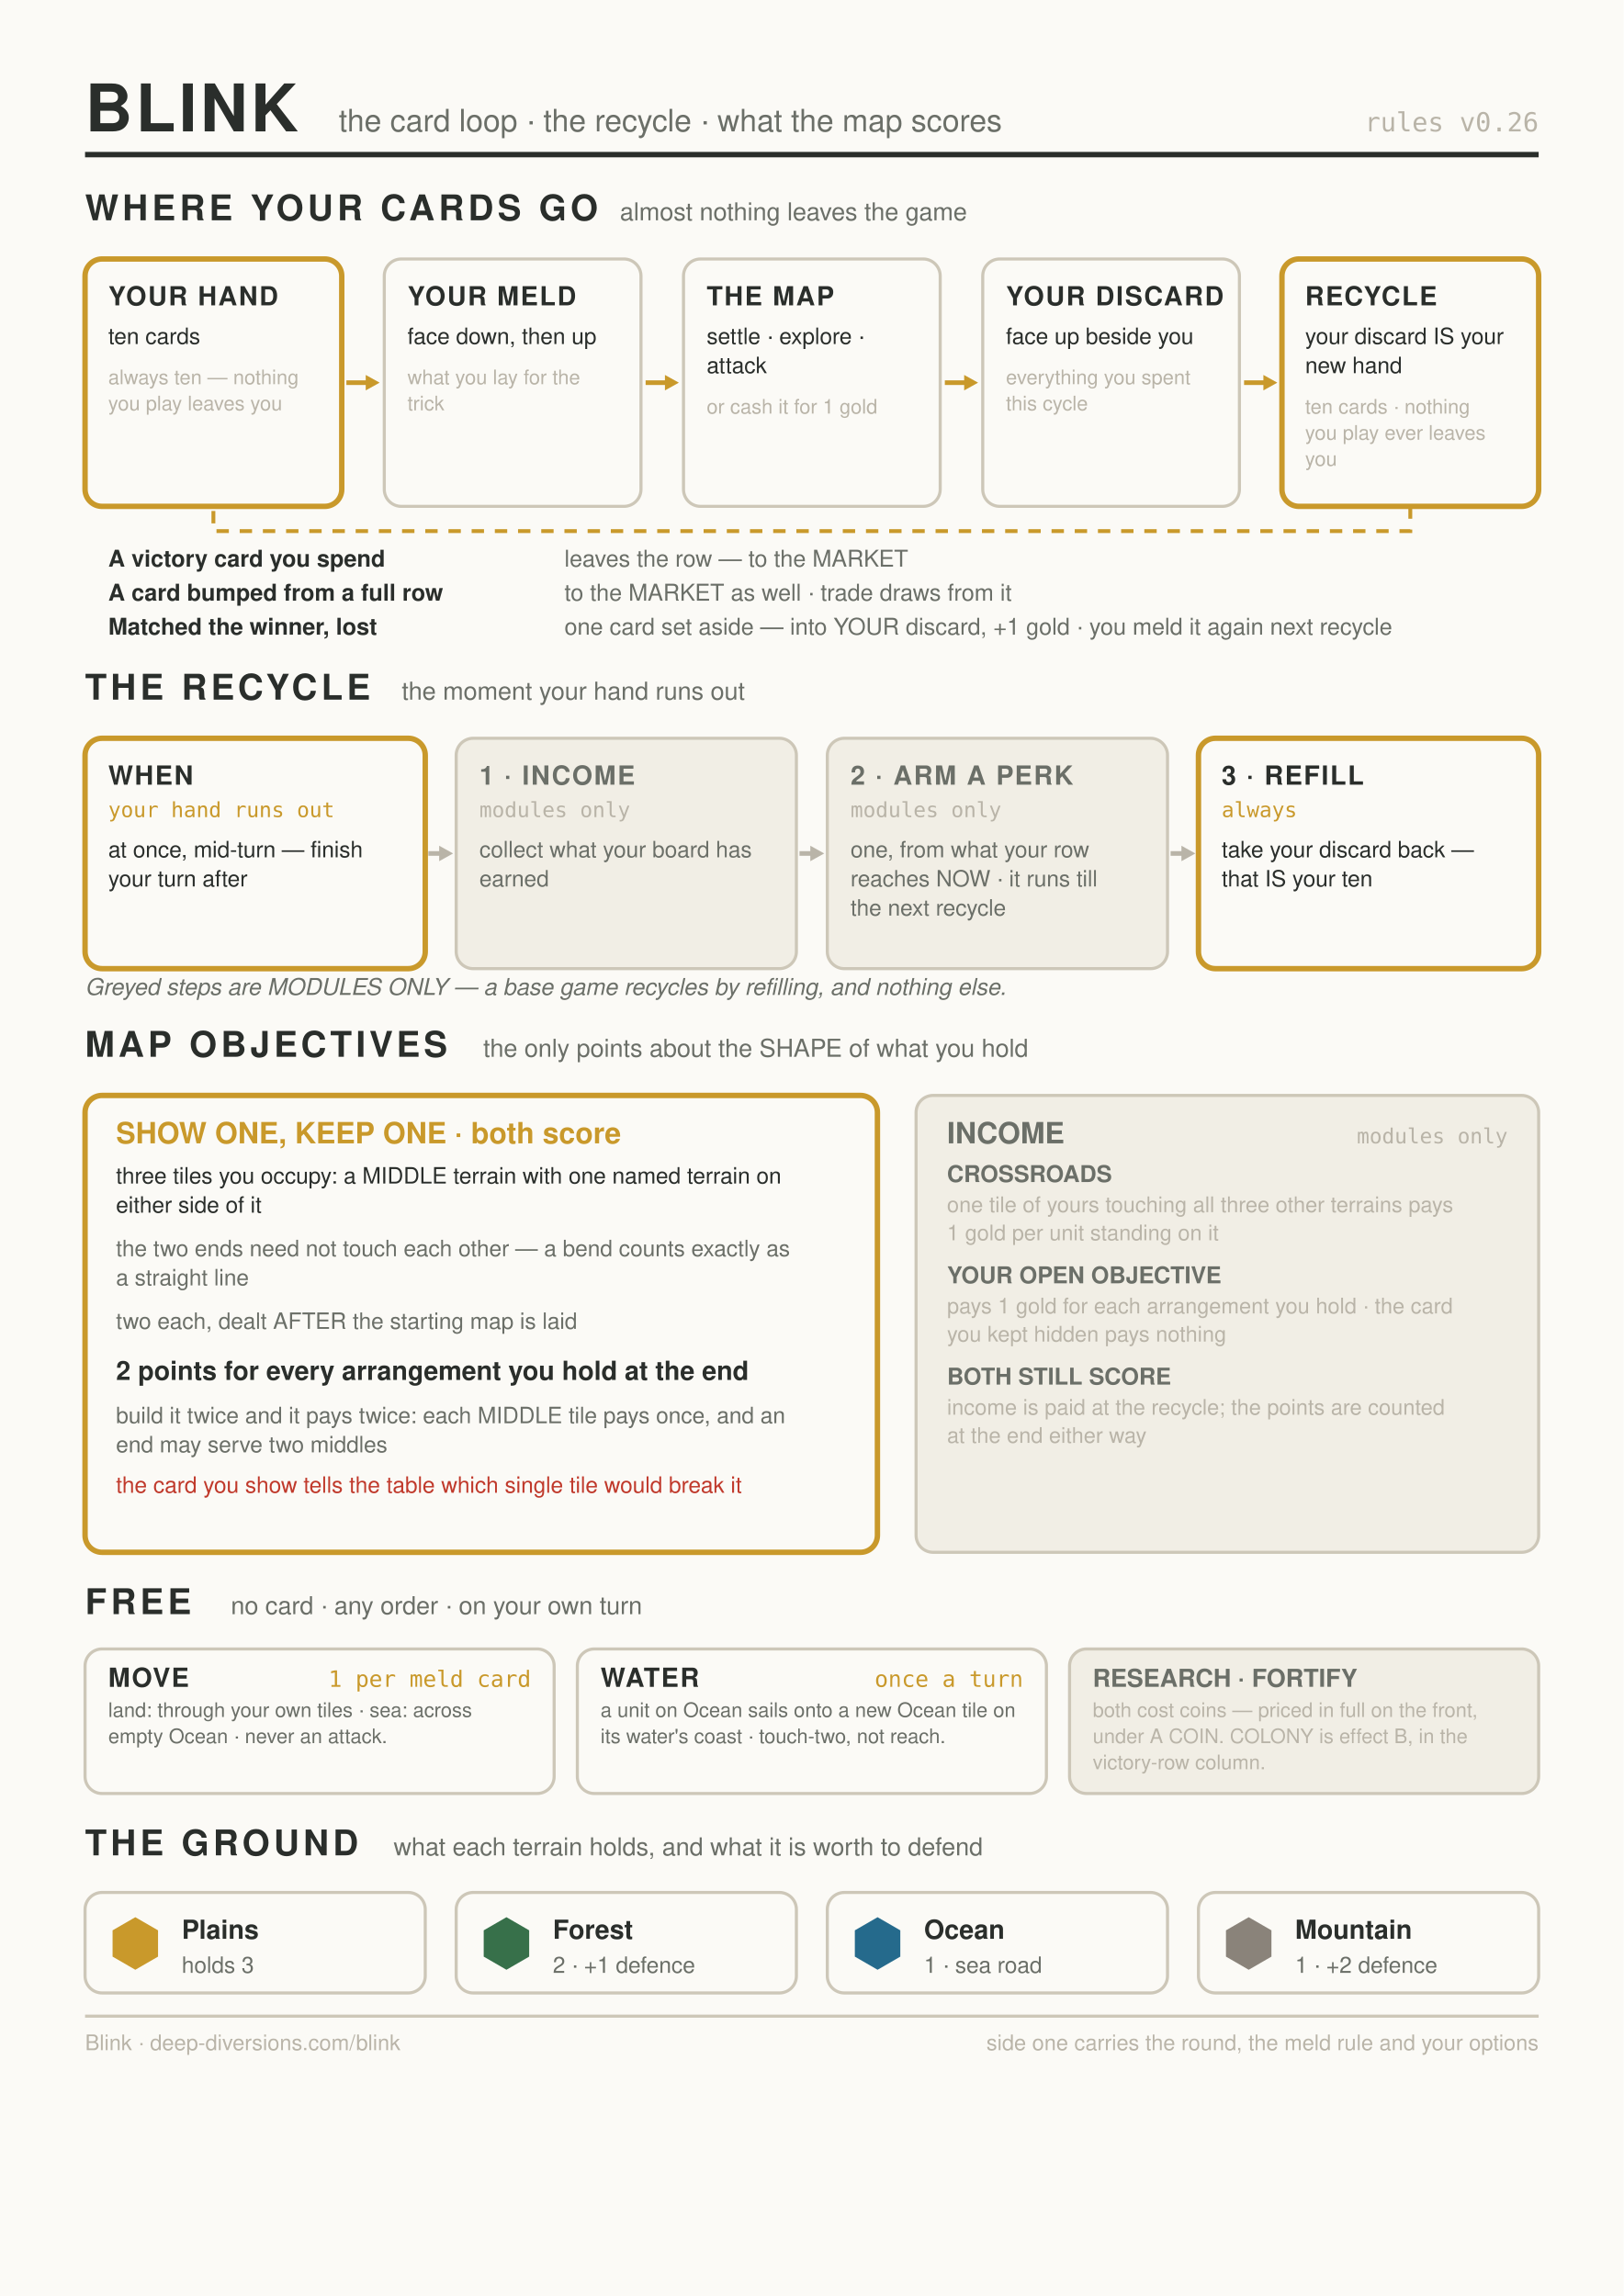
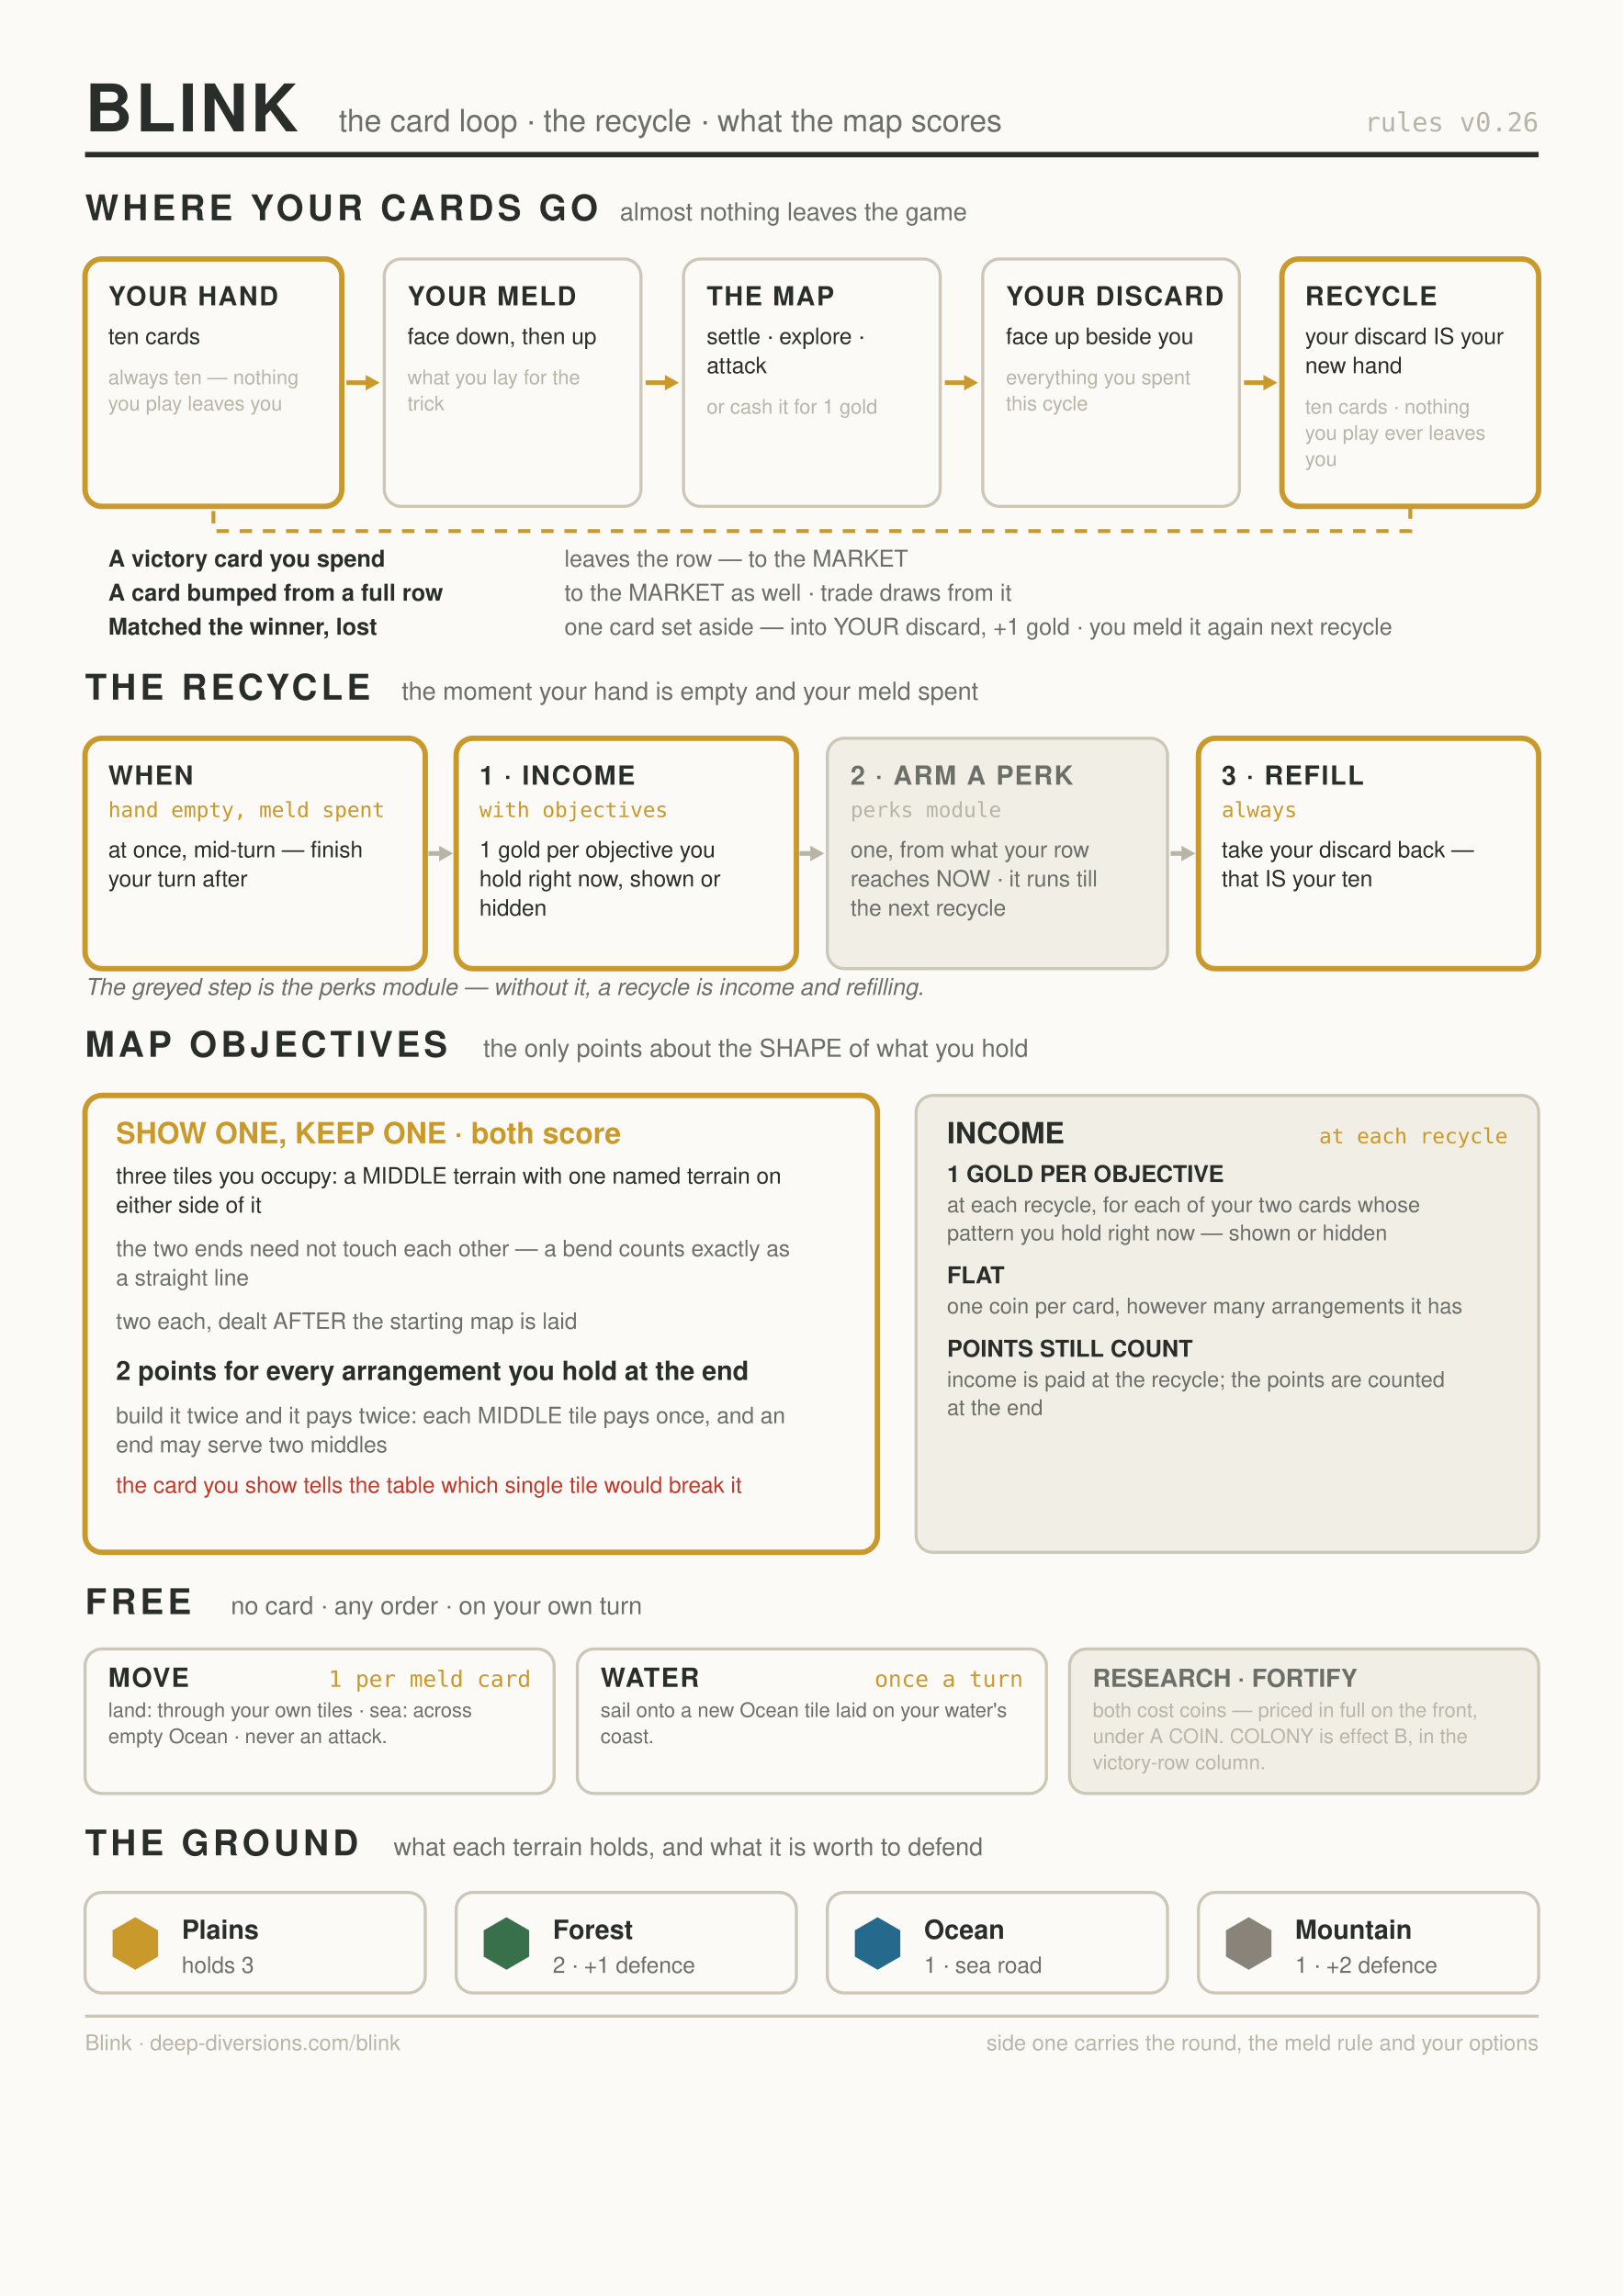
<svg xmlns="http://www.w3.org/2000/svg" width="210.0mm" height="297.0mm" viewBox="0 0 210.0 297.0">
  <rect width="210.0" height="297.0" fill="#FBFAF6" />
  <text x="11.00" y="17.00" font-size="8.5" fill="#2A2E2B" font-family="&quot;IBM Plex Sans&quot;,-apple-system,Helvetica,sans-serif" font-weight="700" text-anchor="start" letter-spacing="0.4">BLINK</text>
  <text x="43.81" y="17.00" font-size="4.0" fill="#6B6F68" font-family="&quot;IBM Plex Sans&quot;,-apple-system,Helvetica,sans-serif" font-weight="400" text-anchor="start">the card loop · the recycle · what the map scores</text>
  <text x="199.00" y="17.00" font-size="3.4" fill="#B9B4A8" font-family="&quot;IBM Plex Mono&quot;,monospace" font-weight="400" text-anchor="end">rules v0.26</text>
  <path d="M11.0 20.0 L199.0 20.0" stroke="#2A2E2B" stroke-width="0.7" />
  <text x="11.00" y="28.50" font-size="4.6" fill="#2A2E2B" font-family="&quot;IBM Plex Sans&quot;,-apple-system,Helvetica,sans-serif" font-weight="600" text-anchor="start" letter-spacing="0.5">WHERE YOUR CARDS GO</text>
  <text x="80.17" y="28.50" font-size="3.2" fill="#6B6F68" font-family="&quot;IBM Plex Sans&quot;,-apple-system,Helvetica,sans-serif" font-weight="400" text-anchor="start">almost nothing leaves the game</text>
  <rect x="11.00" y="33.50" width="33.20" height="32.00" rx="2.2" fill="#FBFAF6" stroke="#C9992B" stroke-width="0.7" />
  <text x="14.00" y="39.50" font-size="3.4" fill="#2A2E2B" font-family="&quot;IBM Plex Sans&quot;,-apple-system,Helvetica,sans-serif" font-weight="700" text-anchor="start" letter-spacing="0.2">YOUR HAND</text>
  <text x="14.00" y="44.50" font-size="2.9" fill="#2A2E2B" font-family="&quot;IBM Plex Sans&quot;,-apple-system,Helvetica,sans-serif" font-weight="400" text-anchor="start">ten cards</text>
  <text x="14.00" y="49.70" font-size="2.6" fill="#B9B4A8" font-family="&quot;IBM Plex Sans&quot;,-apple-system,Helvetica,sans-serif" font-weight="400" text-anchor="start">always ten — nothing</text>
  <text x="14.00" y="53.08" font-size="2.6" fill="#B9B4A8" font-family="&quot;IBM Plex Sans&quot;,-apple-system,Helvetica,sans-serif" font-weight="400" text-anchor="start">you play leaves you</text>
  <path d="M44.80 49.50 L47.50 49.50" stroke="#C9992B" stroke-width="0.6" fill="none" />
  <path d="M47.30 48.50 L49.10 49.50 L47.30 50.50 Z" fill="#C9992B" />
  <rect x="49.70" y="33.50" width="33.20" height="32.00" rx="2.2" fill="#FBFAF6" stroke="#CDC7B8" stroke-width="0.4" />
  <text x="52.70" y="39.50" font-size="3.4" fill="#2A2E2B" font-family="&quot;IBM Plex Sans&quot;,-apple-system,Helvetica,sans-serif" font-weight="700" text-anchor="start" letter-spacing="0.2">YOUR MELD</text>
  <text x="52.70" y="44.50" font-size="2.9" fill="#2A2E2B" font-family="&quot;IBM Plex Sans&quot;,-apple-system,Helvetica,sans-serif" font-weight="400" text-anchor="start">face down, then up</text>
  <text x="52.70" y="49.70" font-size="2.6" fill="#B9B4A8" font-family="&quot;IBM Plex Sans&quot;,-apple-system,Helvetica,sans-serif" font-weight="400" text-anchor="start">what you lay for the</text>
  <text x="52.70" y="53.08" font-size="2.6" fill="#B9B4A8" font-family="&quot;IBM Plex Sans&quot;,-apple-system,Helvetica,sans-serif" font-weight="400" text-anchor="start">trick</text>
  <path d="M83.50 49.50 L86.20 49.50" stroke="#C9992B" stroke-width="0.6" fill="none" />
  <path d="M86.00 48.50 L87.80 49.50 L86.00 50.50 Z" fill="#C9992B" />
  <rect x="88.40" y="33.50" width="33.20" height="32.00" rx="2.2" fill="#FBFAF6" stroke="#CDC7B8" stroke-width="0.4" />
  <text x="91.40" y="39.50" font-size="3.4" fill="#2A2E2B" font-family="&quot;IBM Plex Sans&quot;,-apple-system,Helvetica,sans-serif" font-weight="700" text-anchor="start" letter-spacing="0.2">THE MAP</text>
  <text x="91.40" y="44.50" font-size="2.9" fill="#2A2E2B" font-family="&quot;IBM Plex Sans&quot;,-apple-system,Helvetica,sans-serif" font-weight="400" text-anchor="start">settle · explore ·</text>
  <text x="91.40" y="48.27" font-size="2.9" fill="#2A2E2B" font-family="&quot;IBM Plex Sans&quot;,-apple-system,Helvetica,sans-serif" font-weight="400" text-anchor="start">attack</text>
  <text x="91.40" y="53.50" font-size="2.6" fill="#B9B4A8" font-family="&quot;IBM Plex Sans&quot;,-apple-system,Helvetica,sans-serif" font-weight="400" text-anchor="start">or cash it for 1 gold</text>
  <path d="M122.20 49.50 L124.90 49.50" stroke="#C9992B" stroke-width="0.6" fill="none" />
  <path d="M124.70 48.50 L126.50 49.50 L124.70 50.50 Z" fill="#C9992B" />
  <rect x="127.10" y="33.50" width="33.20" height="32.00" rx="2.2" fill="#FBFAF6" stroke="#CDC7B8" stroke-width="0.4" />
  <text x="130.10" y="39.50" font-size="3.4" fill="#2A2E2B" font-family="&quot;IBM Plex Sans&quot;,-apple-system,Helvetica,sans-serif" font-weight="700" text-anchor="start" letter-spacing="0.2">YOUR DISCARD</text>
  <text x="130.10" y="44.50" font-size="2.9" fill="#2A2E2B" font-family="&quot;IBM Plex Sans&quot;,-apple-system,Helvetica,sans-serif" font-weight="400" text-anchor="start">face up beside you</text>
  <text x="130.10" y="49.70" font-size="2.6" fill="#B9B4A8" font-family="&quot;IBM Plex Sans&quot;,-apple-system,Helvetica,sans-serif" font-weight="400" text-anchor="start">everything you spent</text>
  <text x="130.10" y="53.08" font-size="2.6" fill="#B9B4A8" font-family="&quot;IBM Plex Sans&quot;,-apple-system,Helvetica,sans-serif" font-weight="400" text-anchor="start">this cycle</text>
  <path d="M160.90 49.50 L163.60 49.50" stroke="#C9992B" stroke-width="0.6" fill="none" />
  <path d="M163.40 48.50 L165.20 49.50 L163.40 50.50 Z" fill="#C9992B" />
  <rect x="165.80" y="33.50" width="33.20" height="32.00" rx="2.2" fill="#FBFAF6" stroke="#C9992B" stroke-width="0.7" />
  <text x="168.80" y="39.50" font-size="3.4" fill="#2A2E2B" font-family="&quot;IBM Plex Sans&quot;,-apple-system,Helvetica,sans-serif" font-weight="700" text-anchor="start" letter-spacing="0.2">RECYCLE</text>
  <text x="168.80" y="44.50" font-size="2.9" fill="#2A2E2B" font-family="&quot;IBM Plex Sans&quot;,-apple-system,Helvetica,sans-serif" font-weight="400" text-anchor="start">your discard IS your</text>
  <text x="168.80" y="48.27" font-size="2.9" fill="#2A2E2B" font-family="&quot;IBM Plex Sans&quot;,-apple-system,Helvetica,sans-serif" font-weight="400" text-anchor="start">new hand</text>
  <text x="168.80" y="53.50" font-size="2.6" fill="#B9B4A8" font-family="&quot;IBM Plex Sans&quot;,-apple-system,Helvetica,sans-serif" font-weight="400" text-anchor="start">ten cards · nothing</text>
  <text x="168.80" y="56.88" font-size="2.6" fill="#B9B4A8" font-family="&quot;IBM Plex Sans&quot;,-apple-system,Helvetica,sans-serif" font-weight="400" text-anchor="start">you play ever leaves</text>
  <text x="168.80" y="60.26" font-size="2.6" fill="#B9B4A8" font-family="&quot;IBM Plex Sans&quot;,-apple-system,Helvetica,sans-serif" font-weight="400" text-anchor="start">you</text>
  <path d="M182.4 65.5 L182.4 68.7 L27.6 68.7 L27.6 65.5" fill="none" stroke="#C9992B" stroke-width="0.5" stroke-dasharray="1.6 1.4" />
  <text x="14.00" y="73.30" font-size="3.0" fill="#2A2E2B" font-family="&quot;IBM Plex Sans&quot;,-apple-system,Helvetica,sans-serif" font-weight="600" text-anchor="start">A victory card you spend</text>
  <text x="73.00" y="73.30" font-size="3.0" fill="#6B6F68" font-family="&quot;IBM Plex Sans&quot;,-apple-system,Helvetica,sans-serif" font-weight="400" text-anchor="start">leaves the row — to the MARKET</text>
  <text x="14.00" y="77.70" font-size="3.0" fill="#2A2E2B" font-family="&quot;IBM Plex Sans&quot;,-apple-system,Helvetica,sans-serif" font-weight="600" text-anchor="start">A card bumped from a full row</text>
  <text x="73.00" y="77.70" font-size="3.0" fill="#6B6F68" font-family="&quot;IBM Plex Sans&quot;,-apple-system,Helvetica,sans-serif" font-weight="400" text-anchor="start">to the MARKET as well · trade draws from it</text>
  <text x="14.00" y="82.10" font-size="3.0" fill="#2A2E2B" font-family="&quot;IBM Plex Sans&quot;,-apple-system,Helvetica,sans-serif" font-weight="600" text-anchor="start">Matched the winner, lost</text>
  <text x="73.00" y="82.10" font-size="3.0" fill="#6B6F68" font-family="&quot;IBM Plex Sans&quot;,-apple-system,Helvetica,sans-serif" font-weight="400" text-anchor="start">one card set aside — into YOUR discard, +1 gold · you meld it again next recycle</text>
  <text x="11.00" y="90.50" font-size="4.6" fill="#2A2E2B" font-family="&quot;IBM Plex Sans&quot;,-apple-system,Helvetica,sans-serif" font-weight="600" text-anchor="start" letter-spacing="0.5">THE RECYCLE</text>
-   <text x="51.96" y="90.50" font-size="3.2" fill="#6B6F68" font-family="&quot;IBM Plex Sans&quot;,-apple-system,Helvetica,sans-serif" font-weight="400" text-anchor="start">the moment your hand runs out</text>
+   <text x="51.96" y="90.50" font-size="3.2" fill="#6B6F68" font-family="&quot;IBM Plex Sans&quot;,-apple-system,Helvetica,sans-serif" font-weight="400" text-anchor="start">the moment your hand is empty and your meld spent</text>
  <rect x="11.00" y="95.50" width="44.00" height="29.80" rx="2.2" fill="#FBFAF6" stroke="#C9992B" stroke-width="0.7" />
  <text x="14.00" y="101.50" font-size="3.4" fill="#2A2E2B" font-family="&quot;IBM Plex Sans&quot;,-apple-system,Helvetica,sans-serif" font-weight="700" text-anchor="start" letter-spacing="0.2">WHEN</text>
-   <text x="14.00" y="105.70" font-size="2.7" fill="#C9992B" font-family="&quot;IBM Plex Mono&quot;,monospace" font-weight="400" text-anchor="start">your hand runs out</text>
+   <text x="14.00" y="105.70" font-size="2.7" fill="#C9992B" font-family="&quot;IBM Plex Mono&quot;,monospace" font-weight="400" text-anchor="start">hand empty, meld spent</text>
  <text x="14.00" y="110.90" font-size="2.9" fill="#2A2E2B" font-family="&quot;IBM Plex Sans&quot;,-apple-system,Helvetica,sans-serif" font-weight="400" text-anchor="start">at once, mid-turn — finish</text>
  <text x="14.00" y="114.67" font-size="2.9" fill="#2A2E2B" font-family="&quot;IBM Plex Sans&quot;,-apple-system,Helvetica,sans-serif" font-weight="400" text-anchor="start">your turn after</text>
  <path d="M55.40 110.40 L57.00 110.40" stroke="#B9B4A8" stroke-width="0.6" fill="none" />
  <path d="M56.80 109.40 L58.60 110.40 L56.80 111.40 Z" fill="#B9B4A8" />
-   <rect x="59.00" y="95.50" width="44.00" height="29.80" rx="2.2" fill="#F1EEE5" stroke="#CDC7B8" stroke-width="0.4" />
-   <text x="62.00" y="101.50" font-size="3.4" fill="#6B6F68" font-family="&quot;IBM Plex Sans&quot;,-apple-system,Helvetica,sans-serif" font-weight="700" text-anchor="start" letter-spacing="0.2">1 · INCOME</text>
-   <text x="62.00" y="105.70" font-size="2.7" fill="#B9B4A8" font-family="&quot;IBM Plex Mono&quot;,monospace" font-weight="400" text-anchor="start">modules only</text>
-   <text x="62.00" y="110.90" font-size="2.9" fill="#6B6F68" font-family="&quot;IBM Plex Sans&quot;,-apple-system,Helvetica,sans-serif" font-weight="400" text-anchor="start">collect what your board has</text>
-   <text x="62.00" y="114.67" font-size="2.9" fill="#6B6F68" font-family="&quot;IBM Plex Sans&quot;,-apple-system,Helvetica,sans-serif" font-weight="400" text-anchor="start">earned</text>
+   <rect x="59.00" y="95.50" width="44.00" height="29.80" rx="2.2" fill="#FBFAF6" stroke="#C9992B" stroke-width="0.7" />
+   <text x="62.00" y="101.50" font-size="3.4" fill="#2A2E2B" font-family="&quot;IBM Plex Sans&quot;,-apple-system,Helvetica,sans-serif" font-weight="700" text-anchor="start" letter-spacing="0.2">1 · INCOME</text>
+   <text x="62.00" y="105.70" font-size="2.7" fill="#C9992B" font-family="&quot;IBM Plex Mono&quot;,monospace" font-weight="400" text-anchor="start">with objectives</text>
+   <text x="62.00" y="110.90" font-size="2.9" fill="#2A2E2B" font-family="&quot;IBM Plex Sans&quot;,-apple-system,Helvetica,sans-serif" font-weight="400" text-anchor="start">1 gold per objective you</text>
+   <text x="62.00" y="114.67" font-size="2.9" fill="#2A2E2B" font-family="&quot;IBM Plex Sans&quot;,-apple-system,Helvetica,sans-serif" font-weight="400" text-anchor="start">hold right now, shown or</text>
+   <text x="62.00" y="118.44" font-size="2.9" fill="#2A2E2B" font-family="&quot;IBM Plex Sans&quot;,-apple-system,Helvetica,sans-serif" font-weight="400" text-anchor="start">hidden</text>
  <path d="M103.40 110.40 L105.00 110.40" stroke="#B9B4A8" stroke-width="0.6" fill="none" />
  <path d="M104.80 109.40 L106.60 110.40 L104.80 111.40 Z" fill="#B9B4A8" />
  <rect x="107.00" y="95.50" width="44.00" height="29.80" rx="2.2" fill="#F1EEE5" stroke="#CDC7B8" stroke-width="0.4" />
  <text x="110.00" y="101.50" font-size="3.4" fill="#6B6F68" font-family="&quot;IBM Plex Sans&quot;,-apple-system,Helvetica,sans-serif" font-weight="700" text-anchor="start" letter-spacing="0.2">2 · ARM A PERK</text>
-   <text x="110.00" y="105.70" font-size="2.7" fill="#B9B4A8" font-family="&quot;IBM Plex Mono&quot;,monospace" font-weight="400" text-anchor="start">modules only</text>
+   <text x="110.00" y="105.70" font-size="2.7" fill="#B9B4A8" font-family="&quot;IBM Plex Mono&quot;,monospace" font-weight="400" text-anchor="start">perks module</text>
  <text x="110.00" y="110.90" font-size="2.9" fill="#6B6F68" font-family="&quot;IBM Plex Sans&quot;,-apple-system,Helvetica,sans-serif" font-weight="400" text-anchor="start">one, from what your row</text>
  <text x="110.00" y="114.67" font-size="2.9" fill="#6B6F68" font-family="&quot;IBM Plex Sans&quot;,-apple-system,Helvetica,sans-serif" font-weight="400" text-anchor="start">reaches NOW · it runs till</text>
  <text x="110.00" y="118.44" font-size="2.9" fill="#6B6F68" font-family="&quot;IBM Plex Sans&quot;,-apple-system,Helvetica,sans-serif" font-weight="400" text-anchor="start">the next recycle</text>
  <path d="M151.40 110.40 L153.00 110.40" stroke="#B9B4A8" stroke-width="0.6" fill="none" />
  <path d="M152.80 109.40 L154.60 110.40 L152.80 111.40 Z" fill="#B9B4A8" />
  <rect x="155.00" y="95.50" width="44.00" height="29.80" rx="2.2" fill="#FBFAF6" stroke="#C9992B" stroke-width="0.7" />
  <text x="158.00" y="101.50" font-size="3.4" fill="#2A2E2B" font-family="&quot;IBM Plex Sans&quot;,-apple-system,Helvetica,sans-serif" font-weight="700" text-anchor="start" letter-spacing="0.2">3 · REFILL</text>
  <text x="158.00" y="105.70" font-size="2.7" fill="#C9992B" font-family="&quot;IBM Plex Mono&quot;,monospace" font-weight="400" text-anchor="start">always</text>
  <text x="158.00" y="110.90" font-size="2.9" fill="#2A2E2B" font-family="&quot;IBM Plex Sans&quot;,-apple-system,Helvetica,sans-serif" font-weight="400" text-anchor="start">take your discard back —</text>
  <text x="158.00" y="114.67" font-size="2.9" fill="#2A2E2B" font-family="&quot;IBM Plex Sans&quot;,-apple-system,Helvetica,sans-serif" font-weight="400" text-anchor="start">that IS your ten</text>
-   <text x="11.00" y="128.70" font-size="3.0" fill="#6B6F68" font-family="&quot;IBM Plex Sans&quot;,-apple-system,Helvetica,sans-serif" font-weight="400" text-anchor="start" font-style="italic">Greyed steps are MODULES ONLY — a base game recycles by refilling, and nothing else.</text>
+   <text x="11.00" y="128.70" font-size="3.0" fill="#6B6F68" font-family="&quot;IBM Plex Sans&quot;,-apple-system,Helvetica,sans-serif" font-weight="400" text-anchor="start" font-style="italic">The greyed step is the perks module — without it, a recycle is income and refilling.</text>
  <text x="11.00" y="136.70" font-size="4.6" fill="#2A2E2B" font-family="&quot;IBM Plex Sans&quot;,-apple-system,Helvetica,sans-serif" font-weight="600" text-anchor="start" letter-spacing="0.5">MAP OBJECTIVES</text>
  <text x="62.50" y="136.70" font-size="3.2" fill="#6B6F68" font-family="&quot;IBM Plex Sans&quot;,-apple-system,Helvetica,sans-serif" font-weight="400" text-anchor="start">the only points about the SHAPE of what you hold</text>
  <rect x="11.00" y="141.70" width="102.48" height="59.10" rx="2.2" fill="#FBFAF6" stroke="#C9992B" stroke-width="0.7" />
  <text x="15.00" y="147.90" font-size="3.8" fill="#C9992B" font-family="&quot;IBM Plex Sans&quot;,-apple-system,Helvetica,sans-serif" font-weight="700" text-anchor="start">SHOW ONE, KEEP ONE · both score</text>
  <text x="15.00" y="153.10" font-size="2.9" fill="#2A2E2B" font-family="&quot;IBM Plex Sans&quot;,-apple-system,Helvetica,sans-serif" font-weight="400" text-anchor="start">three tiles you occupy: a MIDDLE terrain with one named terrain on</text>
  <text x="15.00" y="156.87" font-size="2.9" fill="#2A2E2B" font-family="&quot;IBM Plex Sans&quot;,-apple-system,Helvetica,sans-serif" font-weight="400" text-anchor="start">either side of it</text>
  <text x="15.00" y="162.50" font-size="2.9" fill="#6B6F68" font-family="&quot;IBM Plex Sans&quot;,-apple-system,Helvetica,sans-serif" font-weight="400" text-anchor="start">the two ends need not touch each other — a bend counts exactly as</text>
  <text x="15.00" y="166.27" font-size="2.9" fill="#6B6F68" font-family="&quot;IBM Plex Sans&quot;,-apple-system,Helvetica,sans-serif" font-weight="400" text-anchor="start">a straight line</text>
  <text x="15.00" y="171.90" font-size="2.9" fill="#6B6F68" font-family="&quot;IBM Plex Sans&quot;,-apple-system,Helvetica,sans-serif" font-weight="400" text-anchor="start">two each, dealt AFTER the starting map is laid</text>
  <text x="15.00" y="178.50" font-size="3.4" fill="#2A2E2B" font-family="&quot;IBM Plex Sans&quot;,-apple-system,Helvetica,sans-serif" font-weight="700" text-anchor="start">2 points for every arrangement you hold at the end</text>
  <text x="15.00" y="184.10" font-size="2.9" fill="#6B6F68" font-family="&quot;IBM Plex Sans&quot;,-apple-system,Helvetica,sans-serif" font-weight="400" text-anchor="start">build it twice and it pays twice: each MIDDLE tile pays once, and an</text>
  <text x="15.00" y="187.87" font-size="2.9" fill="#6B6F68" font-family="&quot;IBM Plex Sans&quot;,-apple-system,Helvetica,sans-serif" font-weight="400" text-anchor="start">end may serve two middles</text>
  <text x="15.00" y="193.10" font-size="2.9" fill="#C0392B" font-family="&quot;IBM Plex Sans&quot;,-apple-system,Helvetica,sans-serif" font-weight="400" text-anchor="start">the card you show tells the table which single tile would break it</text>
  <rect x="118.48" y="141.70" width="80.52" height="59.10" rx="2.2" fill="#F1EEE5" stroke="#CDC7B8" stroke-width="0.4" />
-   <text x="122.48" y="147.90" font-size="3.8" fill="#6B6F68" font-family="&quot;IBM Plex Sans&quot;,-apple-system,Helvetica,sans-serif" font-weight="700" text-anchor="start">INCOME</text>
-   <text x="195.00" y="147.90" font-size="2.7" fill="#B9B4A8" font-family="&quot;IBM Plex Mono&quot;,monospace" font-weight="400" text-anchor="end">modules only</text>
-   <text x="122.48" y="152.90" font-size="3.0" fill="#6B6F68" font-family="&quot;IBM Plex Sans&quot;,-apple-system,Helvetica,sans-serif" font-weight="600" text-anchor="start">CROSSROADS</text>
-   <text x="122.48" y="156.80" font-size="2.8" fill="#B9B4A8" font-family="&quot;IBM Plex Sans&quot;,-apple-system,Helvetica,sans-serif" font-weight="400" text-anchor="start">one tile of yours touching all three other terrains pays</text>
-   <text x="122.48" y="160.44" font-size="2.8" fill="#B9B4A8" font-family="&quot;IBM Plex Sans&quot;,-apple-system,Helvetica,sans-serif" font-weight="400" text-anchor="start">1 gold per unit standing on it</text>
-   <text x="122.48" y="166.00" font-size="3.0" fill="#6B6F68" font-family="&quot;IBM Plex Sans&quot;,-apple-system,Helvetica,sans-serif" font-weight="600" text-anchor="start">YOUR OPEN OBJECTIVE</text>
-   <text x="122.48" y="169.90" font-size="2.8" fill="#B9B4A8" font-family="&quot;IBM Plex Sans&quot;,-apple-system,Helvetica,sans-serif" font-weight="400" text-anchor="start">pays 1 gold for each arrangement you hold · the card</text>
-   <text x="122.48" y="173.54" font-size="2.8" fill="#B9B4A8" font-family="&quot;IBM Plex Sans&quot;,-apple-system,Helvetica,sans-serif" font-weight="400" text-anchor="start">you kept hidden pays nothing</text>
-   <text x="122.48" y="179.10" font-size="3.0" fill="#6B6F68" font-family="&quot;IBM Plex Sans&quot;,-apple-system,Helvetica,sans-serif" font-weight="600" text-anchor="start">BOTH STILL SCORE</text>
-   <text x="122.48" y="183.00" font-size="2.8" fill="#B9B4A8" font-family="&quot;IBM Plex Sans&quot;,-apple-system,Helvetica,sans-serif" font-weight="400" text-anchor="start">income is paid at the recycle; the points are counted</text>
-   <text x="122.48" y="186.64" font-size="2.8" fill="#B9B4A8" font-family="&quot;IBM Plex Sans&quot;,-apple-system,Helvetica,sans-serif" font-weight="400" text-anchor="start">at the end either way</text>
+   <text x="122.48" y="147.90" font-size="3.8" fill="#2A2E2B" font-family="&quot;IBM Plex Sans&quot;,-apple-system,Helvetica,sans-serif" font-weight="700" text-anchor="start">INCOME</text>
+   <text x="195.00" y="147.90" font-size="2.7" fill="#C9992B" font-family="&quot;IBM Plex Mono&quot;,monospace" font-weight="400" text-anchor="end">at each recycle</text>
+   <text x="122.48" y="152.90" font-size="3.0" fill="#2A2E2B" font-family="&quot;IBM Plex Sans&quot;,-apple-system,Helvetica,sans-serif" font-weight="600" text-anchor="start">1 GOLD PER OBJECTIVE</text>
+   <text x="122.48" y="156.80" font-size="2.8" fill="#6B6F68" font-family="&quot;IBM Plex Sans&quot;,-apple-system,Helvetica,sans-serif" font-weight="400" text-anchor="start">at each recycle, for each of your two cards whose</text>
+   <text x="122.48" y="160.44" font-size="2.8" fill="#6B6F68" font-family="&quot;IBM Plex Sans&quot;,-apple-system,Helvetica,sans-serif" font-weight="400" text-anchor="start">pattern you hold right now — shown or hidden</text>
+   <text x="122.48" y="166.00" font-size="3.0" fill="#2A2E2B" font-family="&quot;IBM Plex Sans&quot;,-apple-system,Helvetica,sans-serif" font-weight="600" text-anchor="start">FLAT</text>
+   <text x="122.48" y="169.90" font-size="2.8" fill="#6B6F68" font-family="&quot;IBM Plex Sans&quot;,-apple-system,Helvetica,sans-serif" font-weight="400" text-anchor="start">one coin per card, however many arrangements it has</text>
+   <text x="122.48" y="175.50" font-size="3.0" fill="#2A2E2B" font-family="&quot;IBM Plex Sans&quot;,-apple-system,Helvetica,sans-serif" font-weight="600" text-anchor="start">POINTS STILL COUNT</text>
+   <text x="122.48" y="179.40" font-size="2.8" fill="#6B6F68" font-family="&quot;IBM Plex Sans&quot;,-apple-system,Helvetica,sans-serif" font-weight="400" text-anchor="start">income is paid at the recycle; the points are counted</text>
+   <text x="122.48" y="183.04" font-size="2.8" fill="#6B6F68" font-family="&quot;IBM Plex Sans&quot;,-apple-system,Helvetica,sans-serif" font-weight="400" text-anchor="start">at the end</text>
  <text x="11.00" y="208.80" font-size="4.6" fill="#2A2E2B" font-family="&quot;IBM Plex Sans&quot;,-apple-system,Helvetica,sans-serif" font-weight="600" text-anchor="start" letter-spacing="0.5">FREE</text>
  <text x="29.86" y="208.80" font-size="3.2" fill="#6B6F68" font-family="&quot;IBM Plex Sans&quot;,-apple-system,Helvetica,sans-serif" font-weight="400" text-anchor="start">no card · any order · on your own turn</text>
  <rect x="11.00" y="213.30" width="60.67" height="18.70" rx="2.2" fill="#FBFAF6" stroke="#CDC7B8" stroke-width="0.4" />
  <text x="14.00" y="218.20" font-size="3.4" fill="#2A2E2B" font-family="&quot;IBM Plex Sans&quot;,-apple-system,Helvetica,sans-serif" font-weight="700" text-anchor="start" letter-spacing="0.2">MOVE</text>
  <text x="68.67" y="218.20" font-size="2.9" fill="#C9992B" font-family="&quot;IBM Plex Mono&quot;,monospace" font-weight="400" text-anchor="end">1 per meld card</text>
  <text x="14.00" y="222.10" font-size="2.6" fill="#6B6F68" font-family="&quot;IBM Plex Sans&quot;,-apple-system,Helvetica,sans-serif" font-weight="400" text-anchor="start">land: through your own tiles · sea: across</text>
  <text x="14.00" y="225.48" font-size="2.6" fill="#6B6F68" font-family="&quot;IBM Plex Sans&quot;,-apple-system,Helvetica,sans-serif" font-weight="400" text-anchor="start">empty Ocean · never an attack.</text>
  <rect x="74.67" y="213.30" width="60.67" height="18.70" rx="2.2" fill="#FBFAF6" stroke="#CDC7B8" stroke-width="0.4" />
  <text x="77.67" y="218.20" font-size="3.4" fill="#2A2E2B" font-family="&quot;IBM Plex Sans&quot;,-apple-system,Helvetica,sans-serif" font-weight="700" text-anchor="start" letter-spacing="0.2">WATER</text>
  <text x="132.33" y="218.20" font-size="2.9" fill="#C9992B" font-family="&quot;IBM Plex Mono&quot;,monospace" font-weight="400" text-anchor="end">once a turn</text>
-   <text x="77.67" y="222.10" font-size="2.6" fill="#6B6F68" font-family="&quot;IBM Plex Sans&quot;,-apple-system,Helvetica,sans-serif" font-weight="400" text-anchor="start">a unit on Ocean sails onto a new Ocean tile on</text>
-   <text x="77.67" y="225.48" font-size="2.6" fill="#6B6F68" font-family="&quot;IBM Plex Sans&quot;,-apple-system,Helvetica,sans-serif" font-weight="400" text-anchor="start">its water's coast · touch-two, not reach.</text>
+   <text x="77.67" y="222.10" font-size="2.6" fill="#6B6F68" font-family="&quot;IBM Plex Sans&quot;,-apple-system,Helvetica,sans-serif" font-weight="400" text-anchor="start">sail onto a new Ocean tile laid on your water's</text>
+   <text x="77.67" y="225.48" font-size="2.6" fill="#6B6F68" font-family="&quot;IBM Plex Sans&quot;,-apple-system,Helvetica,sans-serif" font-weight="400" text-anchor="start">coast.</text>
  <rect x="138.33" y="213.30" width="60.67" height="18.70" rx="2.2" fill="#F1EEE5" stroke="#CDC7B8" stroke-width="0.4" />
  <text x="141.33" y="218.20" font-size="3.2" fill="#6B6F68" font-family="&quot;IBM Plex Sans&quot;,-apple-system,Helvetica,sans-serif" font-weight="700" text-anchor="start">RESEARCH · FORTIFY</text>
  <text x="141.33" y="222.10" font-size="2.6" fill="#B9B4A8" font-family="&quot;IBM Plex Sans&quot;,-apple-system,Helvetica,sans-serif" font-weight="400" text-anchor="start">both cost coins — priced in full on the front,</text>
  <text x="141.33" y="225.48" font-size="2.6" fill="#B9B4A8" font-family="&quot;IBM Plex Sans&quot;,-apple-system,Helvetica,sans-serif" font-weight="400" text-anchor="start">under A COIN. COLONY is effect B, in the</text>
  <text x="141.33" y="228.86" font-size="2.6" fill="#B9B4A8" font-family="&quot;IBM Plex Sans&quot;,-apple-system,Helvetica,sans-serif" font-weight="400" text-anchor="start">victory-row column.</text>
  <text x="11.00" y="240.00" font-size="4.6" fill="#2A2E2B" font-family="&quot;IBM Plex Sans&quot;,-apple-system,Helvetica,sans-serif" font-weight="600" text-anchor="start" letter-spacing="0.5">THE GROUND</text>
  <text x="50.91" y="240.00" font-size="3.2" fill="#6B6F68" font-family="&quot;IBM Plex Sans&quot;,-apple-system,Helvetica,sans-serif" font-weight="400" text-anchor="start">what each terrain holds, and what it is worth to defend</text>
  <rect x="11.00" y="244.80" width="44.00" height="13.00" rx="2.2" fill="#FBFAF6" stroke="#CDC7B8" stroke-width="0.4" />
  <polygon points="17.50,248.00 20.44,249.70 20.44,253.10 17.50,254.80 14.56,253.10 14.56,249.70" fill="#C9992B" stroke="none" stroke-width="0.5" />
  <text x="23.50" y="250.80" font-size="3.4" fill="#2A2E2B" font-family="&quot;IBM Plex Sans&quot;,-apple-system,Helvetica,sans-serif" font-weight="700" text-anchor="start">Plains</text>
  <text x="23.50" y="255.20" font-size="2.9" fill="#6B6F68" font-family="&quot;IBM Plex Sans&quot;,-apple-system,Helvetica,sans-serif" font-weight="400" text-anchor="start">holds 3</text>
  <rect x="59.00" y="244.80" width="44.00" height="13.00" rx="2.2" fill="#FBFAF6" stroke="#CDC7B8" stroke-width="0.4" />
  <polygon points="65.50,248.00 68.44,249.70 68.44,253.10 65.50,254.80 62.56,253.10 62.56,249.70" fill="#37704A" stroke="none" stroke-width="0.5" />
  <text x="71.50" y="250.80" font-size="3.4" fill="#2A2E2B" font-family="&quot;IBM Plex Sans&quot;,-apple-system,Helvetica,sans-serif" font-weight="700" text-anchor="start">Forest</text>
  <text x="71.50" y="255.20" font-size="2.9" fill="#6B6F68" font-family="&quot;IBM Plex Sans&quot;,-apple-system,Helvetica,sans-serif" font-weight="400" text-anchor="start">2 · +1 defence</text>
  <rect x="107.00" y="244.80" width="44.00" height="13.00" rx="2.2" fill="#FBFAF6" stroke="#CDC7B8" stroke-width="0.4" />
  <polygon points="113.50,248.00 116.44,249.70 116.44,253.10 113.50,254.80 110.56,253.10 110.56,249.70" fill="#256A8C" stroke="none" stroke-width="0.5" />
  <text x="119.50" y="250.80" font-size="3.4" fill="#2A2E2B" font-family="&quot;IBM Plex Sans&quot;,-apple-system,Helvetica,sans-serif" font-weight="700" text-anchor="start">Ocean</text>
  <text x="119.50" y="255.20" font-size="2.9" fill="#6B6F68" font-family="&quot;IBM Plex Sans&quot;,-apple-system,Helvetica,sans-serif" font-weight="400" text-anchor="start">1 · sea road</text>
  <rect x="155.00" y="244.80" width="44.00" height="13.00" rx="2.2" fill="#FBFAF6" stroke="#CDC7B8" stroke-width="0.4" />
  <polygon points="161.50,248.00 164.44,249.70 164.44,253.10 161.50,254.80 158.56,253.10 158.56,249.70" fill="#8A837A" stroke="none" stroke-width="0.5" />
  <text x="167.50" y="250.80" font-size="3.4" fill="#2A2E2B" font-family="&quot;IBM Plex Sans&quot;,-apple-system,Helvetica,sans-serif" font-weight="700" text-anchor="start">Mountain</text>
  <text x="167.50" y="255.20" font-size="2.9" fill="#6B6F68" font-family="&quot;IBM Plex Sans&quot;,-apple-system,Helvetica,sans-serif" font-weight="400" text-anchor="start">1 · +2 defence</text>
  <path d="M11.0 260.8 L199.0 260.8" stroke="#CDC7B8" stroke-width="0.4" />
  <text x="11.00" y="265.20" font-size="2.8" fill="#B9B4A8" font-family="&quot;IBM Plex Sans&quot;,-apple-system,Helvetica,sans-serif" font-weight="400" text-anchor="start">Blink · deep-diversions.com/blink</text>
  <text x="199.00" y="265.20" font-size="2.8" fill="#B9B4A8" font-family="&quot;IBM Plex Sans&quot;,-apple-system,Helvetica,sans-serif" font-weight="400" text-anchor="end">side one carries the round, the meld rule and your options</text>
</svg>
